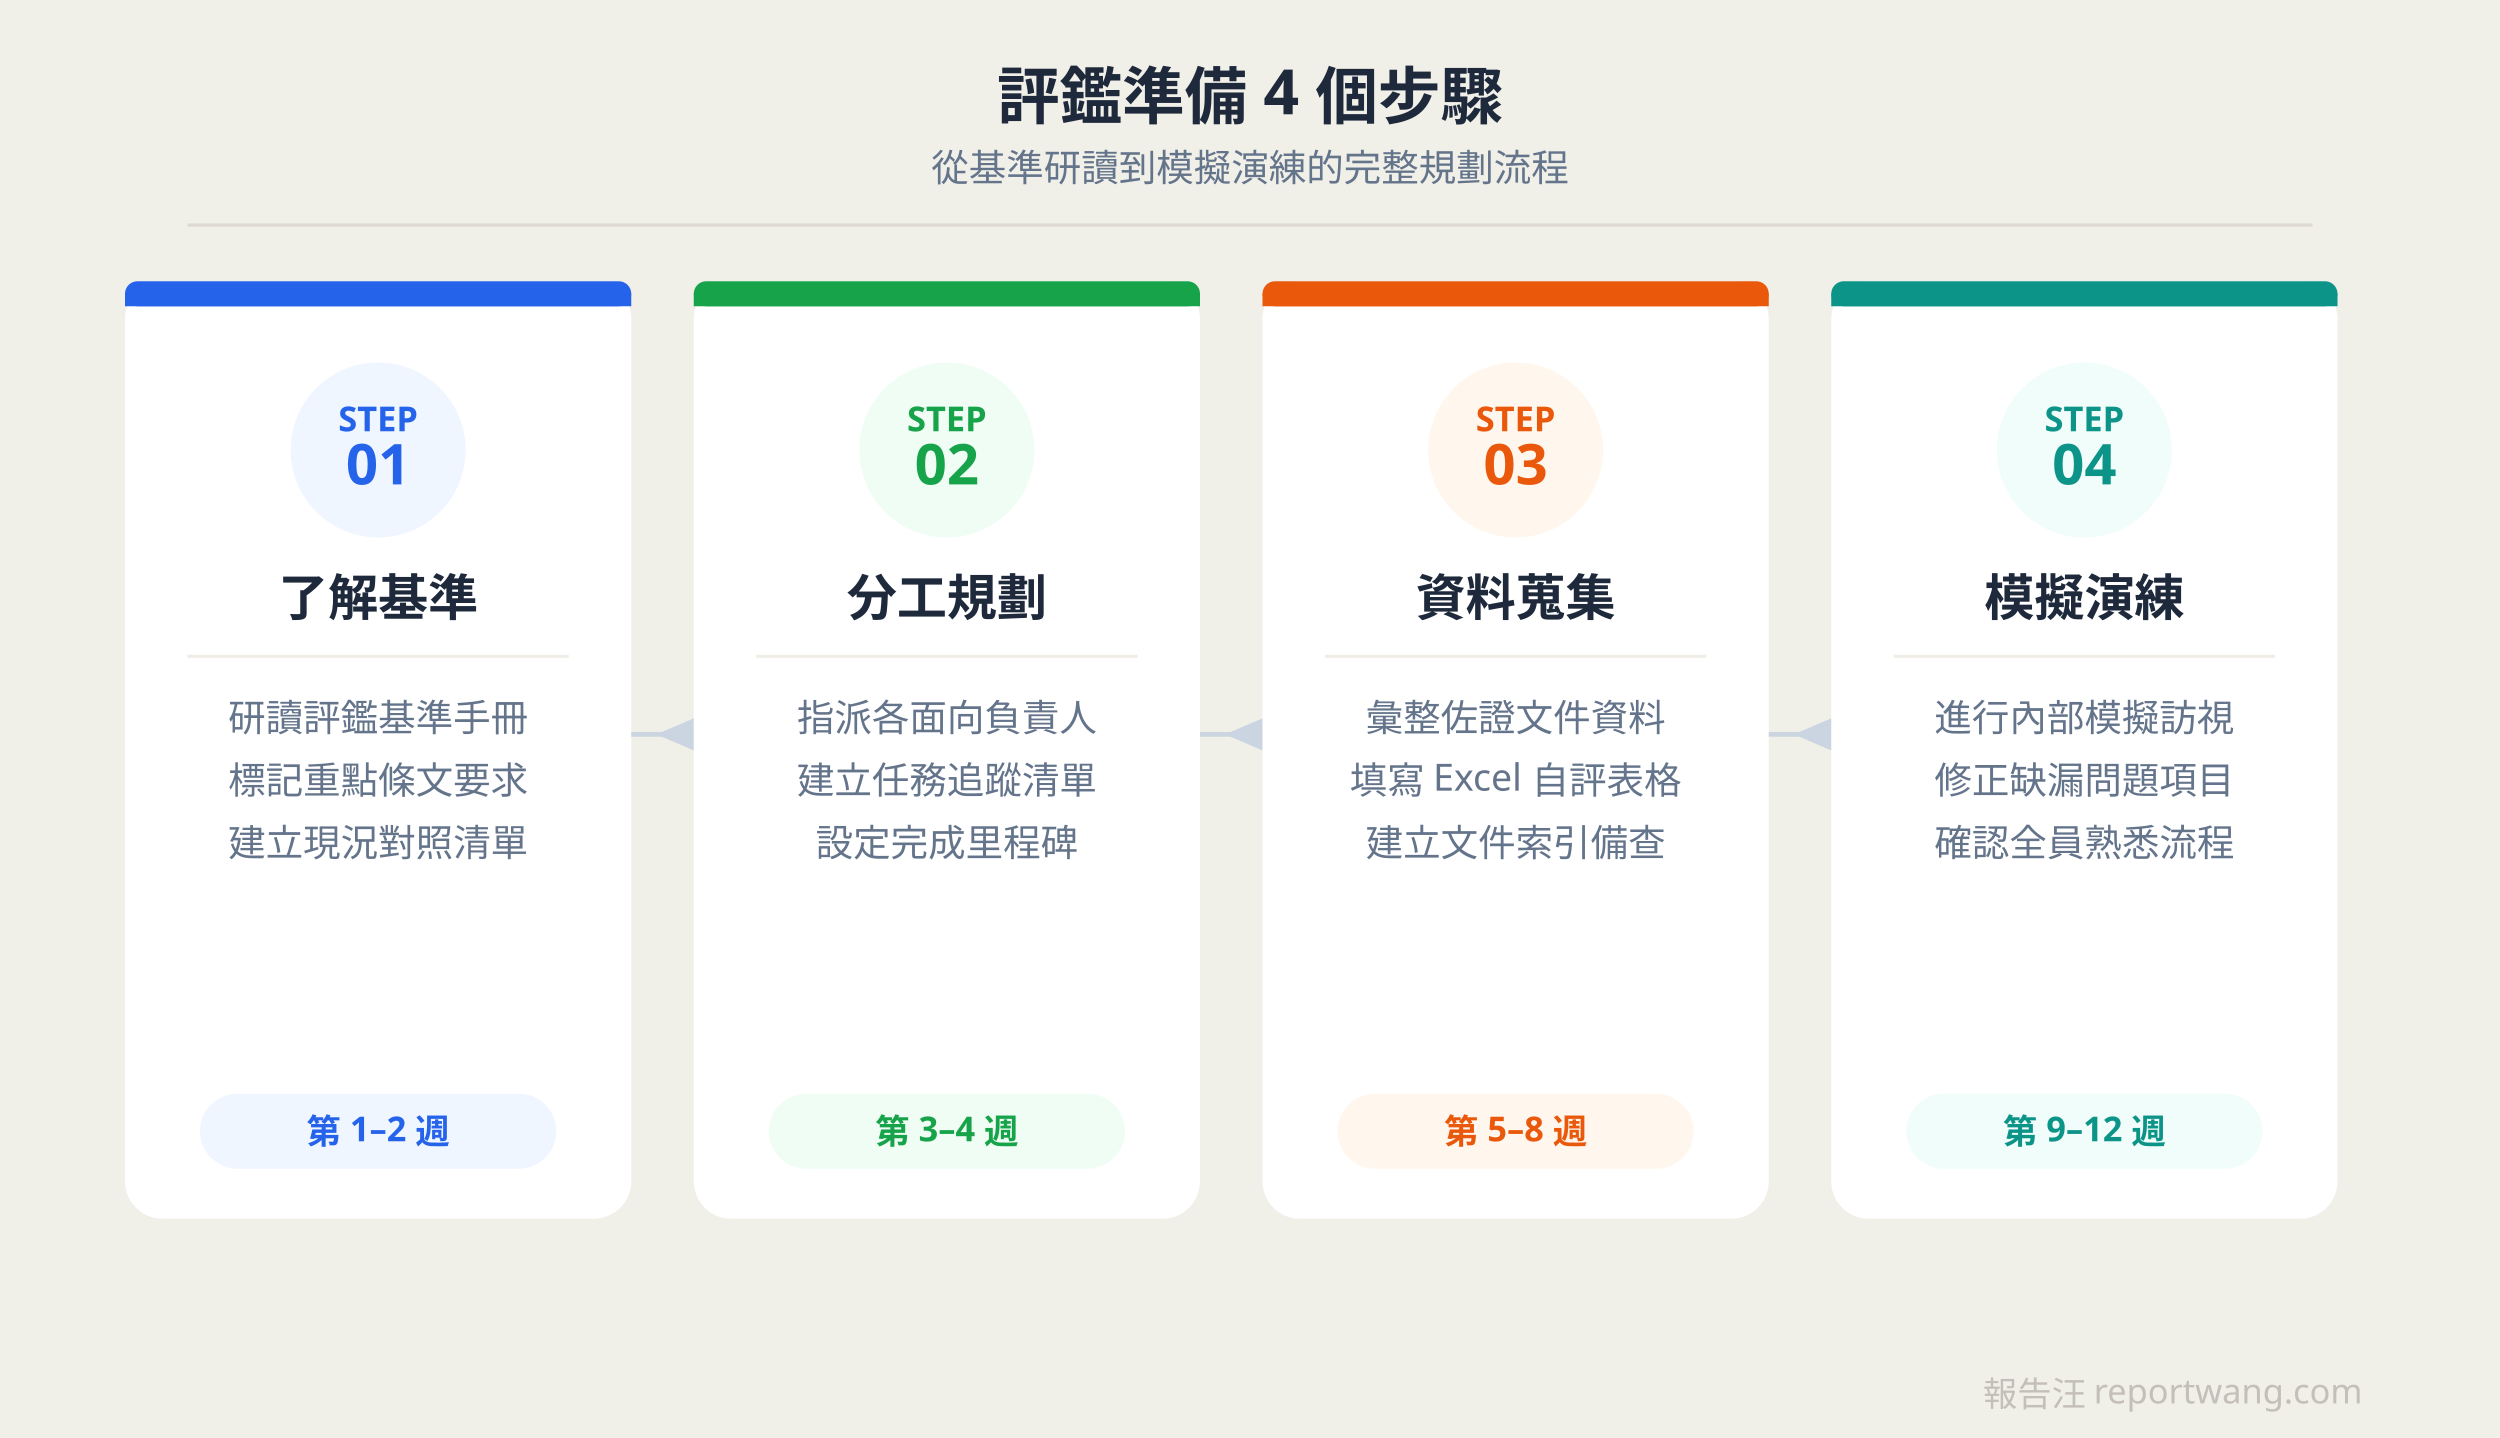
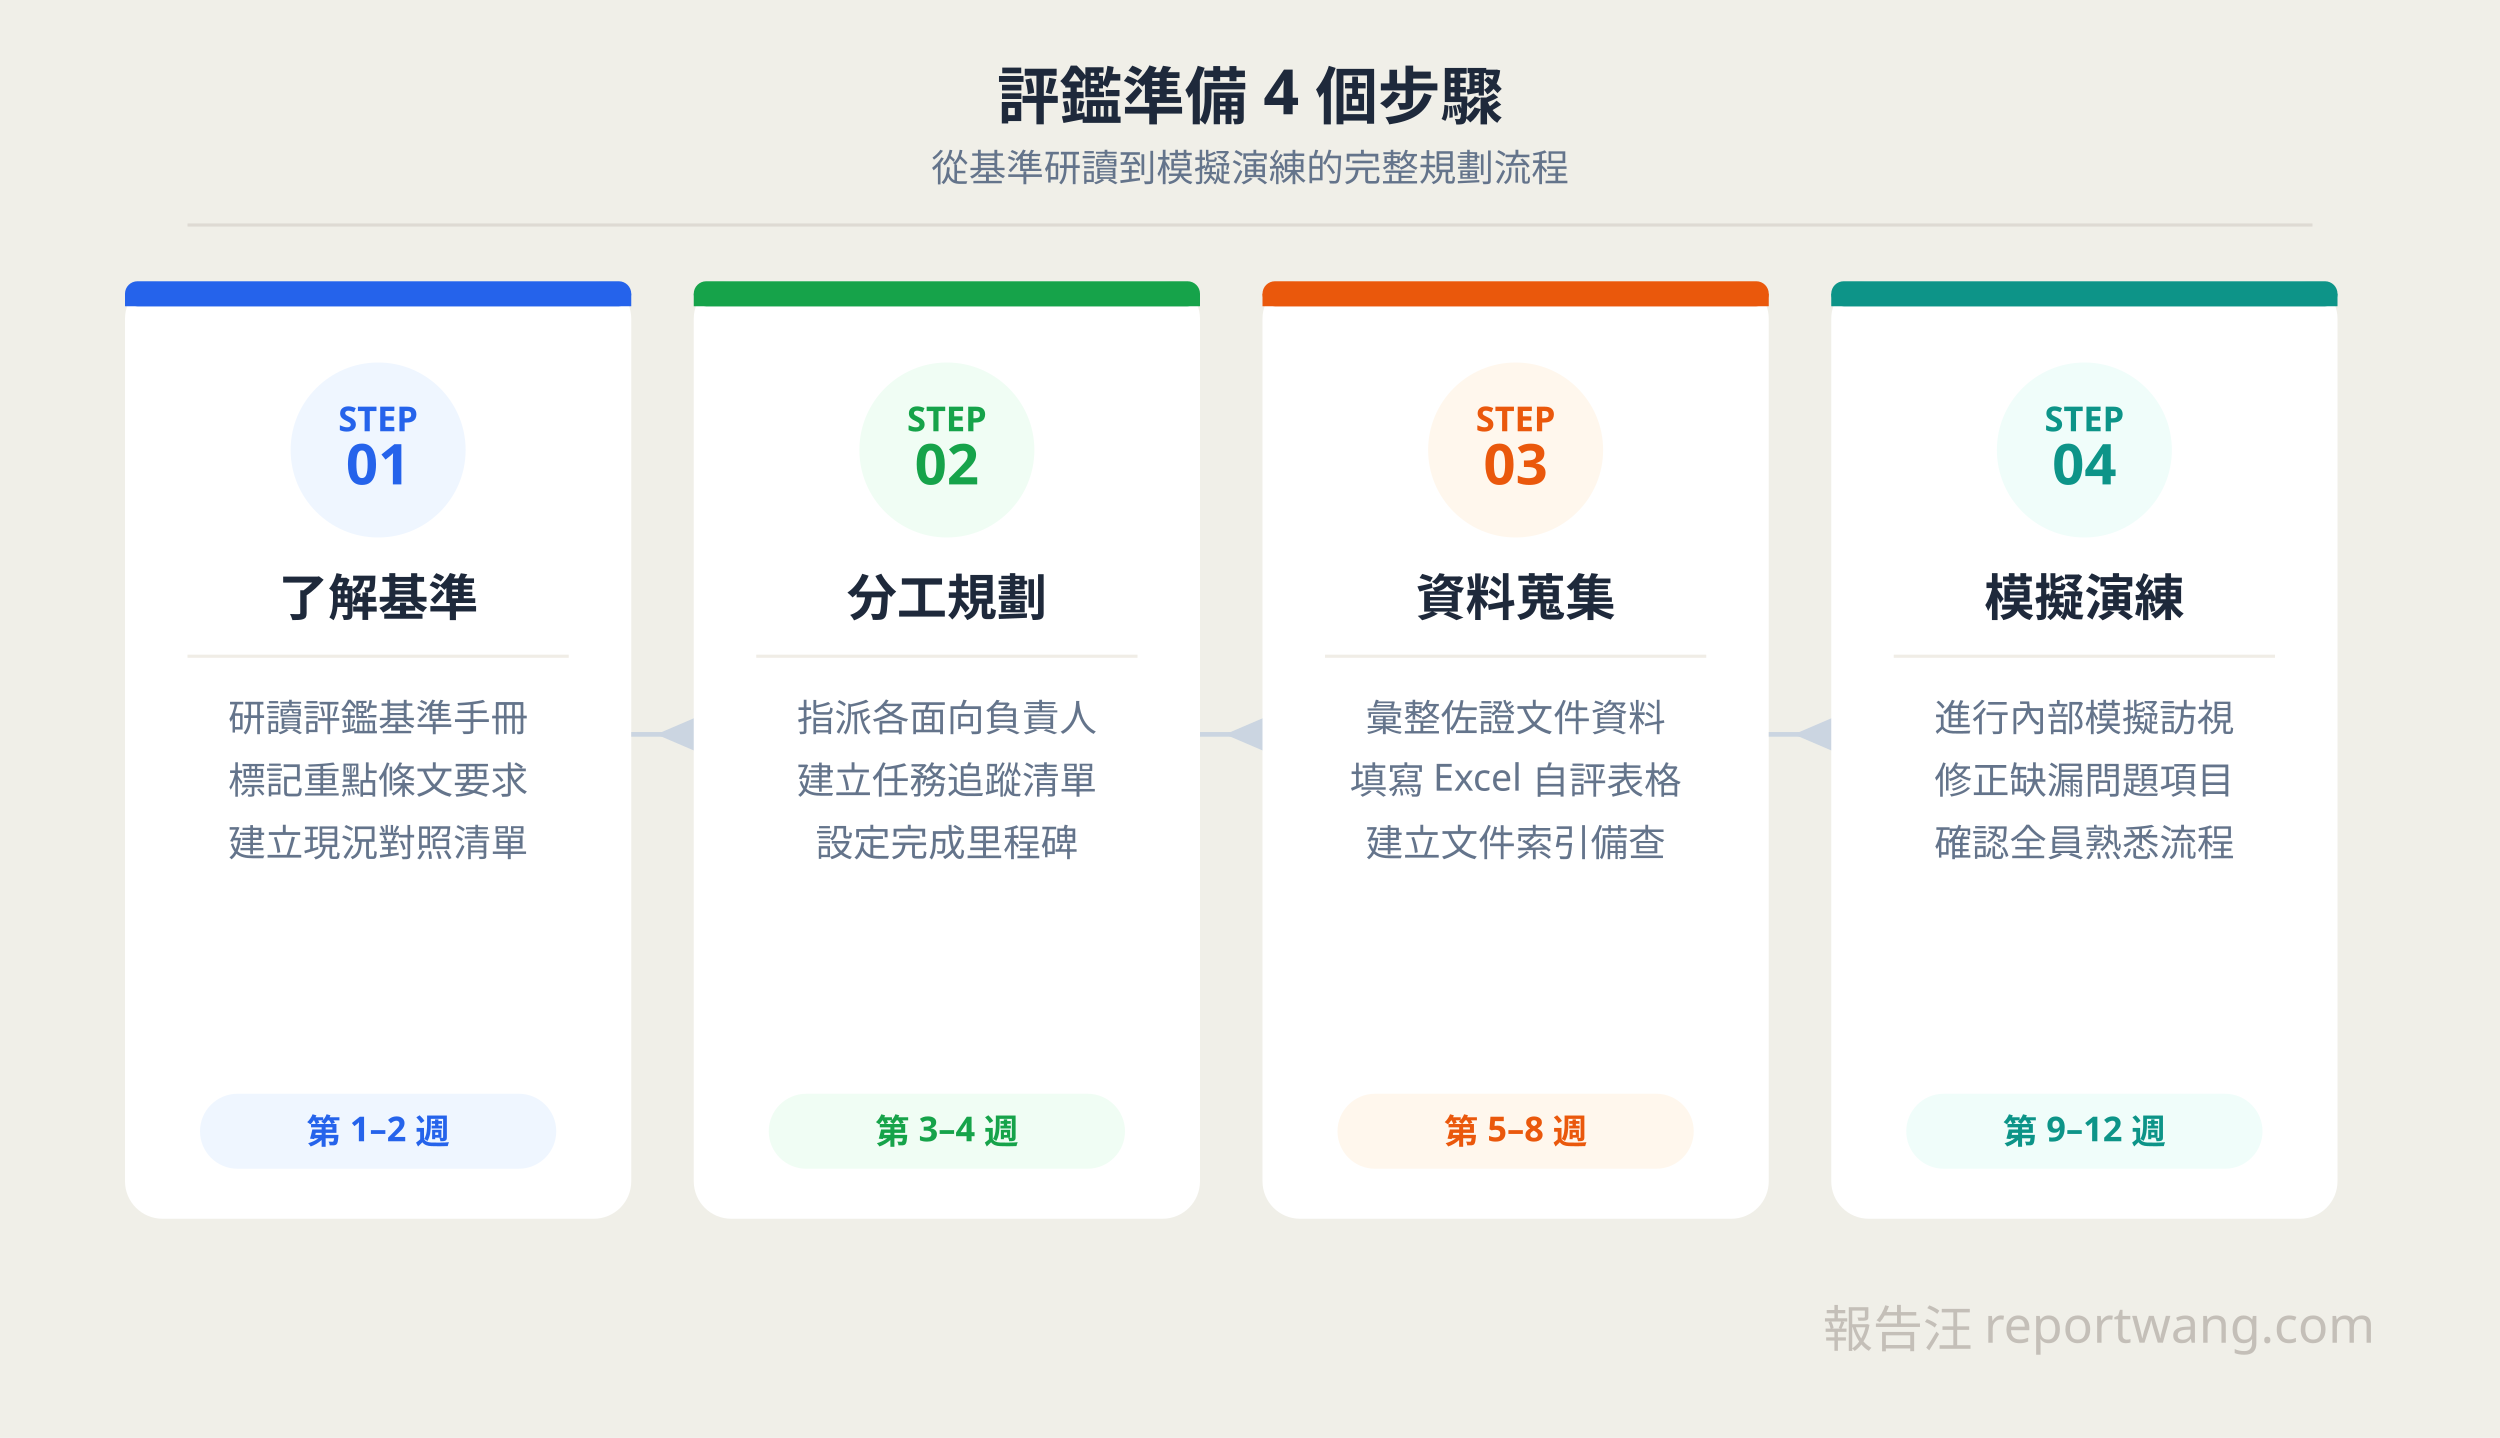
<svg xmlns="http://www.w3.org/2000/svg" width="800" height="460" viewBox="0 0 800 460">
  <rect width="800" height="460" fill="#f0efe8" />
  <text x="400" y="38" text-anchor="middle" font-family="'Noto Sans TC', sans-serif" font-size="20" fill="#1e293b" font-weight="700">評鑑準備 4 個步驟</text>
  <text x="400" y="58" text-anchor="middle" font-family="'Noto Sans TC', sans-serif" font-size="12" fill="#64748b">從基準研讀到模擬演練的完整規劃流程</text>
  <line x1="60" y1="72" x2="740" y2="72" stroke="#dedad3" stroke-width="1" />
  <rect x="40" y="90" width="162" height="300" rx="12" fill="white" />
  <rect x="40" y="90" width="162" height="8" rx="4" fill="#2563eb" />
  <rect x="40" y="94" width="162" height="4" fill="#2563eb" />
  <circle cx="121" cy="144" r="28" fill="#eff6ff" />
  <text x="121" y="138" text-anchor="middle" font-family="'Noto Sans TC', sans-serif" font-size="11" fill="#2563eb" font-weight="700">STEP</text>
  <text x="121" y="155" text-anchor="middle" font-family="'Noto Sans TC', sans-serif" font-size="18" fill="#2563eb" font-weight="700">01</text>
  <text x="121" y="197" text-anchor="middle" font-family="'Noto Sans TC', sans-serif" font-size="16" fill="#1e293b" font-weight="700">了解基準</text>
  <line x1="60" y1="210" x2="182" y2="210" stroke="#f0ede6" stroke-width="1" />
  <text x="121" y="234" text-anchor="middle" font-family="'Noto Sans TC', sans-serif" font-size="12" fill="#64748b">研讀評鑑基準手冊</text>
  <text x="121" y="254" text-anchor="middle" font-family="'Noto Sans TC', sans-serif" font-size="12" fill="#64748b">標記重點條文要求</text>
  <text x="121" y="274" text-anchor="middle" font-family="'Noto Sans TC', sans-serif" font-size="12" fill="#64748b">建立現況對照清單</text>
  <rect x="64" y="350" width="114" height="24" rx="12" fill="#eff6ff" />
  <text x="121" y="366" text-anchor="middle" font-family="'Noto Sans TC', sans-serif" font-size="11" fill="#2563eb" font-weight="600">第 1–2 週</text>
  <polygon points="210,235 224,229 224,241" fill="#cbd5e1" />
  <line x1="202" y1="235" x2="213" y2="235" stroke="#cbd5e1" stroke-width="1.5" />
  <rect x="222" y="90" width="162" height="300" rx="12" fill="white" />
  <rect x="222" y="90" width="162" height="8" rx="4" fill="#16a34a" />
  <rect x="222" y="94" width="162" height="4" fill="#16a34a" />
  <circle cx="303" cy="144" r="28" fill="#f0fdf4" />
  <text x="303" y="138" text-anchor="middle" font-family="'Noto Sans TC', sans-serif" font-size="11" fill="#16a34a" font-weight="700">STEP</text>
  <text x="303" y="155" text-anchor="middle" font-family="'Noto Sans TC', sans-serif" font-size="18" fill="#16a34a" font-weight="700">02</text>
  <text x="303" y="197" text-anchor="middle" font-family="'Noto Sans TC', sans-serif" font-size="16" fill="#1e293b" font-weight="700">分工規劃</text>
  <line x1="242" y1="210" x2="364" y2="210" stroke="#f0ede6" stroke-width="1" />
  <text x="303" y="234" text-anchor="middle" font-family="'Noto Sans TC', sans-serif" font-size="12" fill="#64748b">指派各面向負責人</text>
  <text x="303" y="254" text-anchor="middle" font-family="'Noto Sans TC', sans-serif" font-size="12" fill="#64748b">建立任務追蹤清單</text>
  <text x="303" y="274" text-anchor="middle" font-family="'Noto Sans TC', sans-serif" font-size="12" fill="#64748b">設定完成里程碑</text>
  <rect x="246" y="350" width="114" height="24" rx="12" fill="#f0fdf4" />
  <text x="303" y="366" text-anchor="middle" font-family="'Noto Sans TC', sans-serif" font-size="11" fill="#16a34a" font-weight="600">第 3–4 週</text>
  <polygon points="392,235 406,229 406,241" fill="#cbd5e1" />
  <line x1="384" y1="235" x2="395" y2="235" stroke="#cbd5e1" stroke-width="1.5" />
  <rect x="404" y="90" width="162" height="300" rx="12" fill="white" />
  <rect x="404" y="90" width="162" height="8" rx="4" fill="#ea580c" />
  <rect x="404" y="94" width="162" height="4" fill="#ea580c" />
  <circle cx="485" cy="144" r="28" fill="#fff7ed" />
  <text x="485" y="138" text-anchor="middle" font-family="'Noto Sans TC', sans-serif" font-size="11" fill="#ea580c" font-weight="700">STEP</text>
  <text x="485" y="155" text-anchor="middle" font-family="'Noto Sans TC', sans-serif" font-size="18" fill="#ea580c" font-weight="700">03</text>
  <text x="485" y="197" text-anchor="middle" font-family="'Noto Sans TC', sans-serif" font-size="16" fill="#1e293b" font-weight="700">資料蒐集</text>
  <line x1="424" y1="210" x2="546" y2="210" stroke="#f0ede6" stroke-width="1" />
  <text x="485" y="234" text-anchor="middle" font-family="'Noto Sans TC', sans-serif" font-size="12" fill="#64748b">彙整佐證文件資料</text>
  <text x="485" y="254" text-anchor="middle" font-family="'Noto Sans TC', sans-serif" font-size="12" fill="#64748b">填寫 Excel 自評表格</text>
  <text x="485" y="274" text-anchor="middle" font-family="'Noto Sans TC', sans-serif" font-size="12" fill="#64748b">建立文件索引備查</text>
  <rect x="428" y="350" width="114" height="24" rx="12" fill="#fff7ed" />
  <text x="485" y="366" text-anchor="middle" font-family="'Noto Sans TC', sans-serif" font-size="11" fill="#ea580c" font-weight="600">第 5–8 週</text>
  <polygon points="574,235 588,229 588,241" fill="#cbd5e1" />
  <line x1="566" y1="235" x2="577" y2="235" stroke="#cbd5e1" stroke-width="1.5" />
  <rect x="586" y="90" width="162" height="300" rx="12" fill="white" />
  <rect x="586" y="90" width="162" height="8" rx="4" fill="#0d9488" />
  <rect x="586" y="94" width="162" height="4" fill="#0d9488" />
  <circle cx="667" cy="144" r="28" fill="#f0fdfa" />
  <text x="667" y="138" text-anchor="middle" font-family="'Noto Sans TC', sans-serif" font-size="11" fill="#0d9488" font-weight="700">STEP</text>
  <text x="667" y="155" text-anchor="middle" font-family="'Noto Sans TC', sans-serif" font-size="18" fill="#0d9488" font-weight="700">04</text>
  <text x="667" y="197" text-anchor="middle" font-family="'Noto Sans TC', sans-serif" font-size="16" fill="#1e293b" font-weight="700">模擬演練</text>
  <line x1="606" y1="210" x2="728" y2="210" stroke="#f0ede6" stroke-width="1" />
  <text x="667" y="234" text-anchor="middle" font-family="'Noto Sans TC', sans-serif" font-size="12" fill="#64748b">進行內部模擬訪視</text>
  <text x="667" y="254" text-anchor="middle" font-family="'Noto Sans TC', sans-serif" font-size="12" fill="#64748b">修正缺漏問題項目</text>
  <text x="667" y="274" text-anchor="middle" font-family="'Noto Sans TC', sans-serif" font-size="12" fill="#64748b">確認全員熟悉流程</text>
  <rect x="610" y="350" width="114" height="24" rx="12" fill="#f0fdfa" />
  <text x="667" y="366" text-anchor="middle" font-family="'Noto Sans TC', sans-serif" font-size="11" fill="#0d9488" font-weight="600">第 9–12 週</text>
-   <text x="756" y="450" text-anchor="end" font-family="'Noto Sans TC', sans-serif" font-size="11" fill="#c4bfb8">報告汪 reportwang.com</text>
+   <text x="760" y="431" font-size="16" fill="#c4bfb8" text-anchor="end" font-weight="400" font-family="'Noto Sans TC', sans-serif">報告汪 reportwang.com</text>
</svg>
